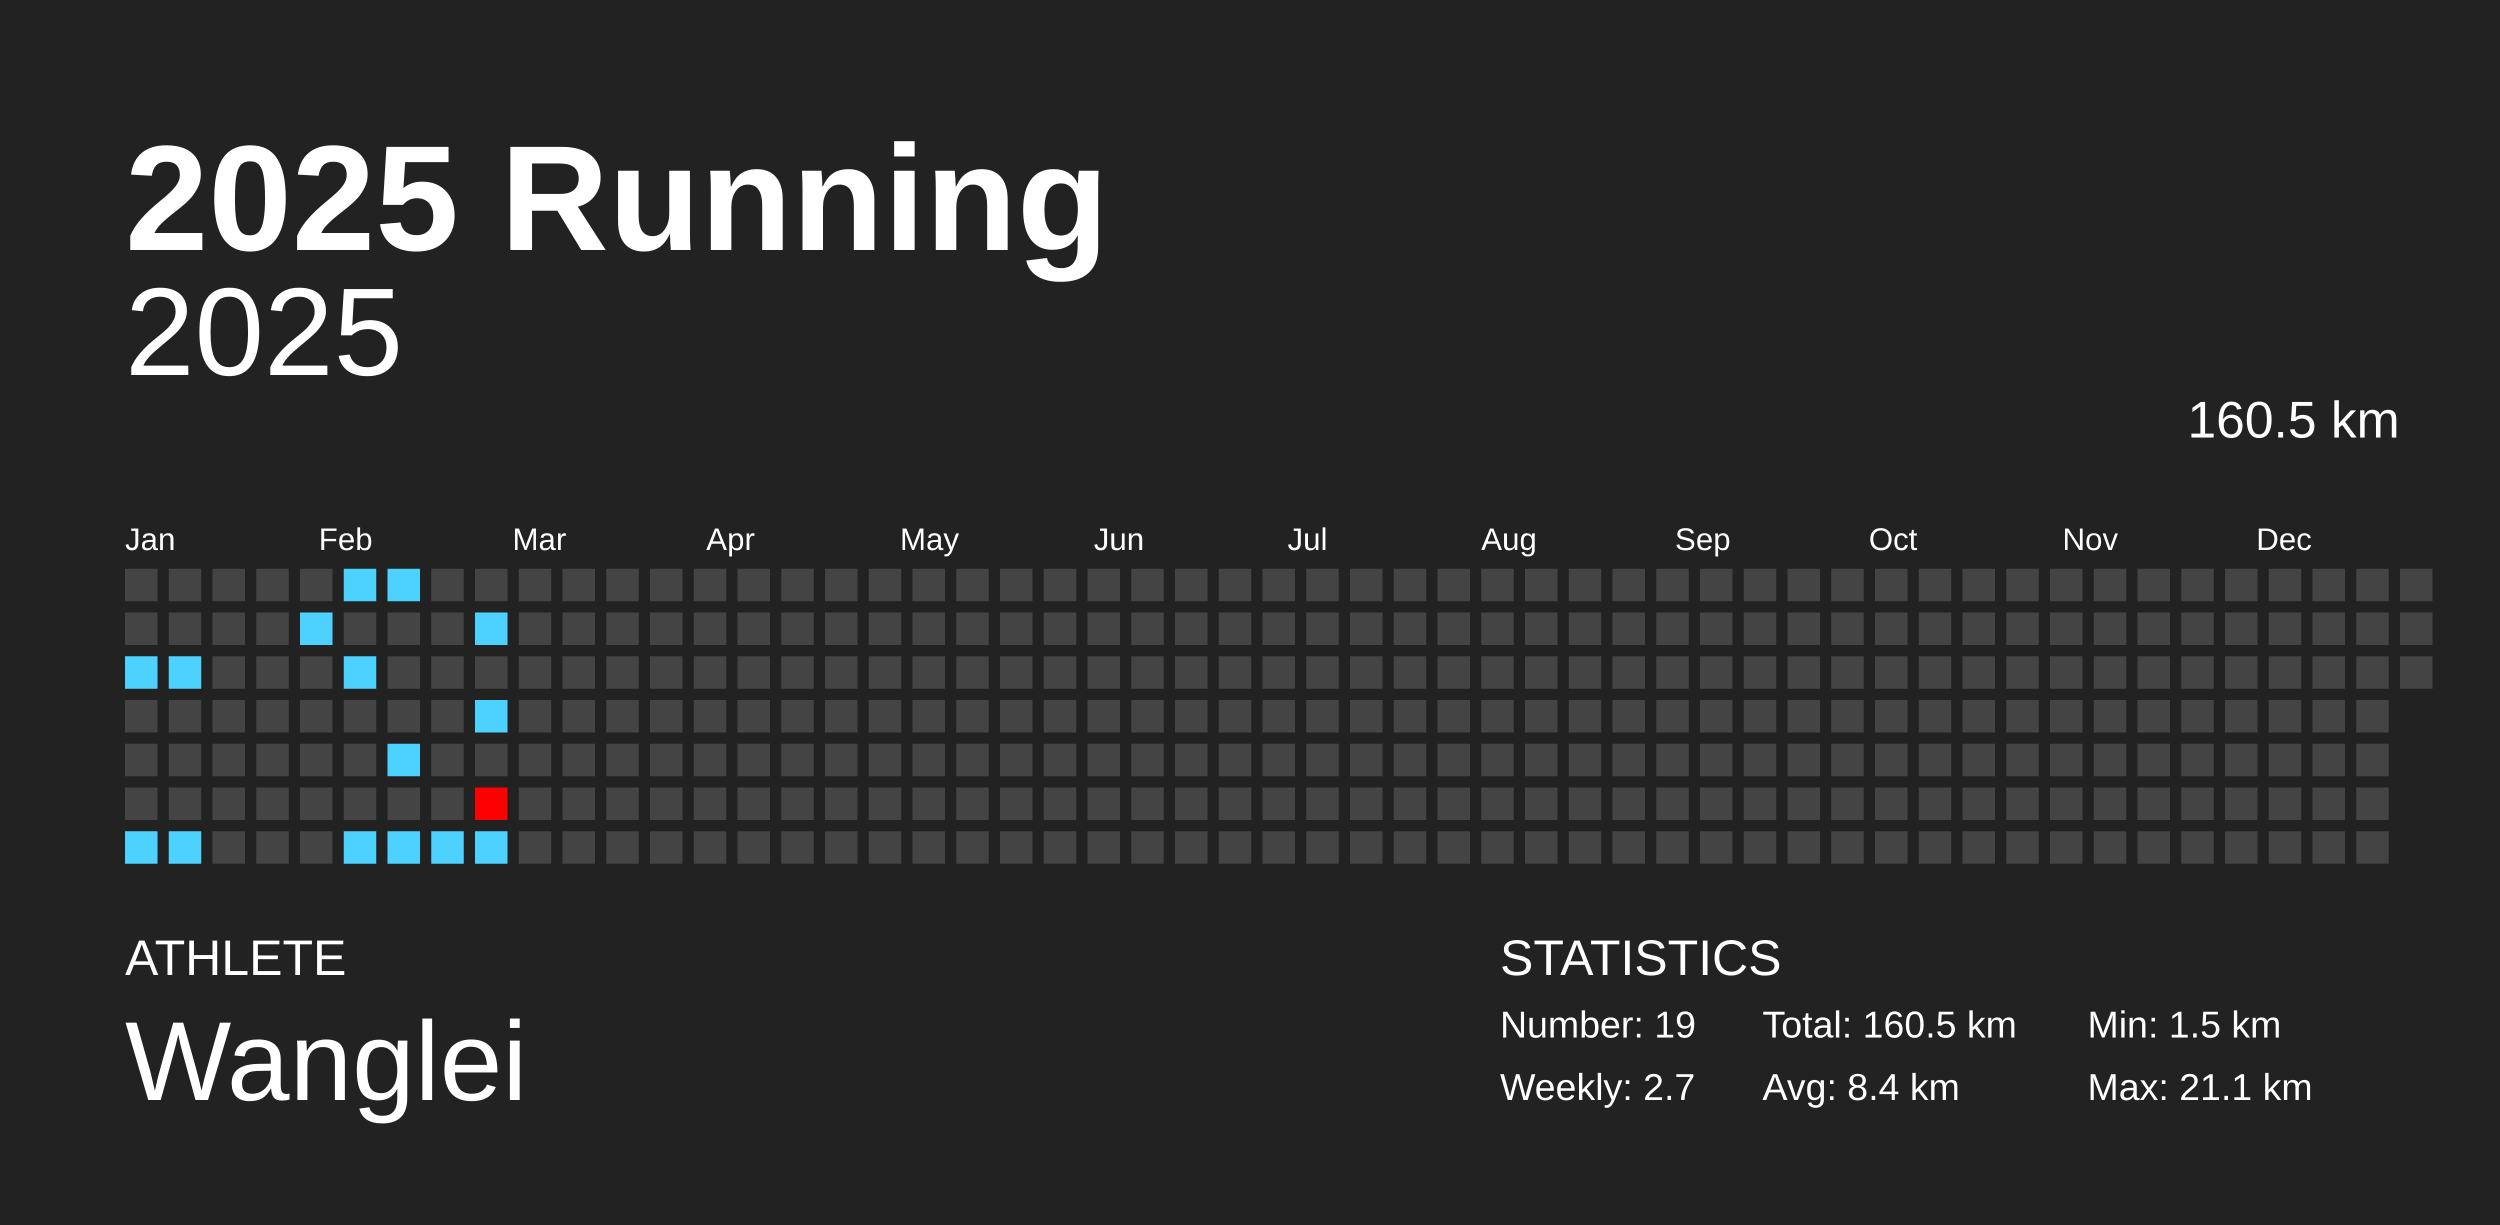
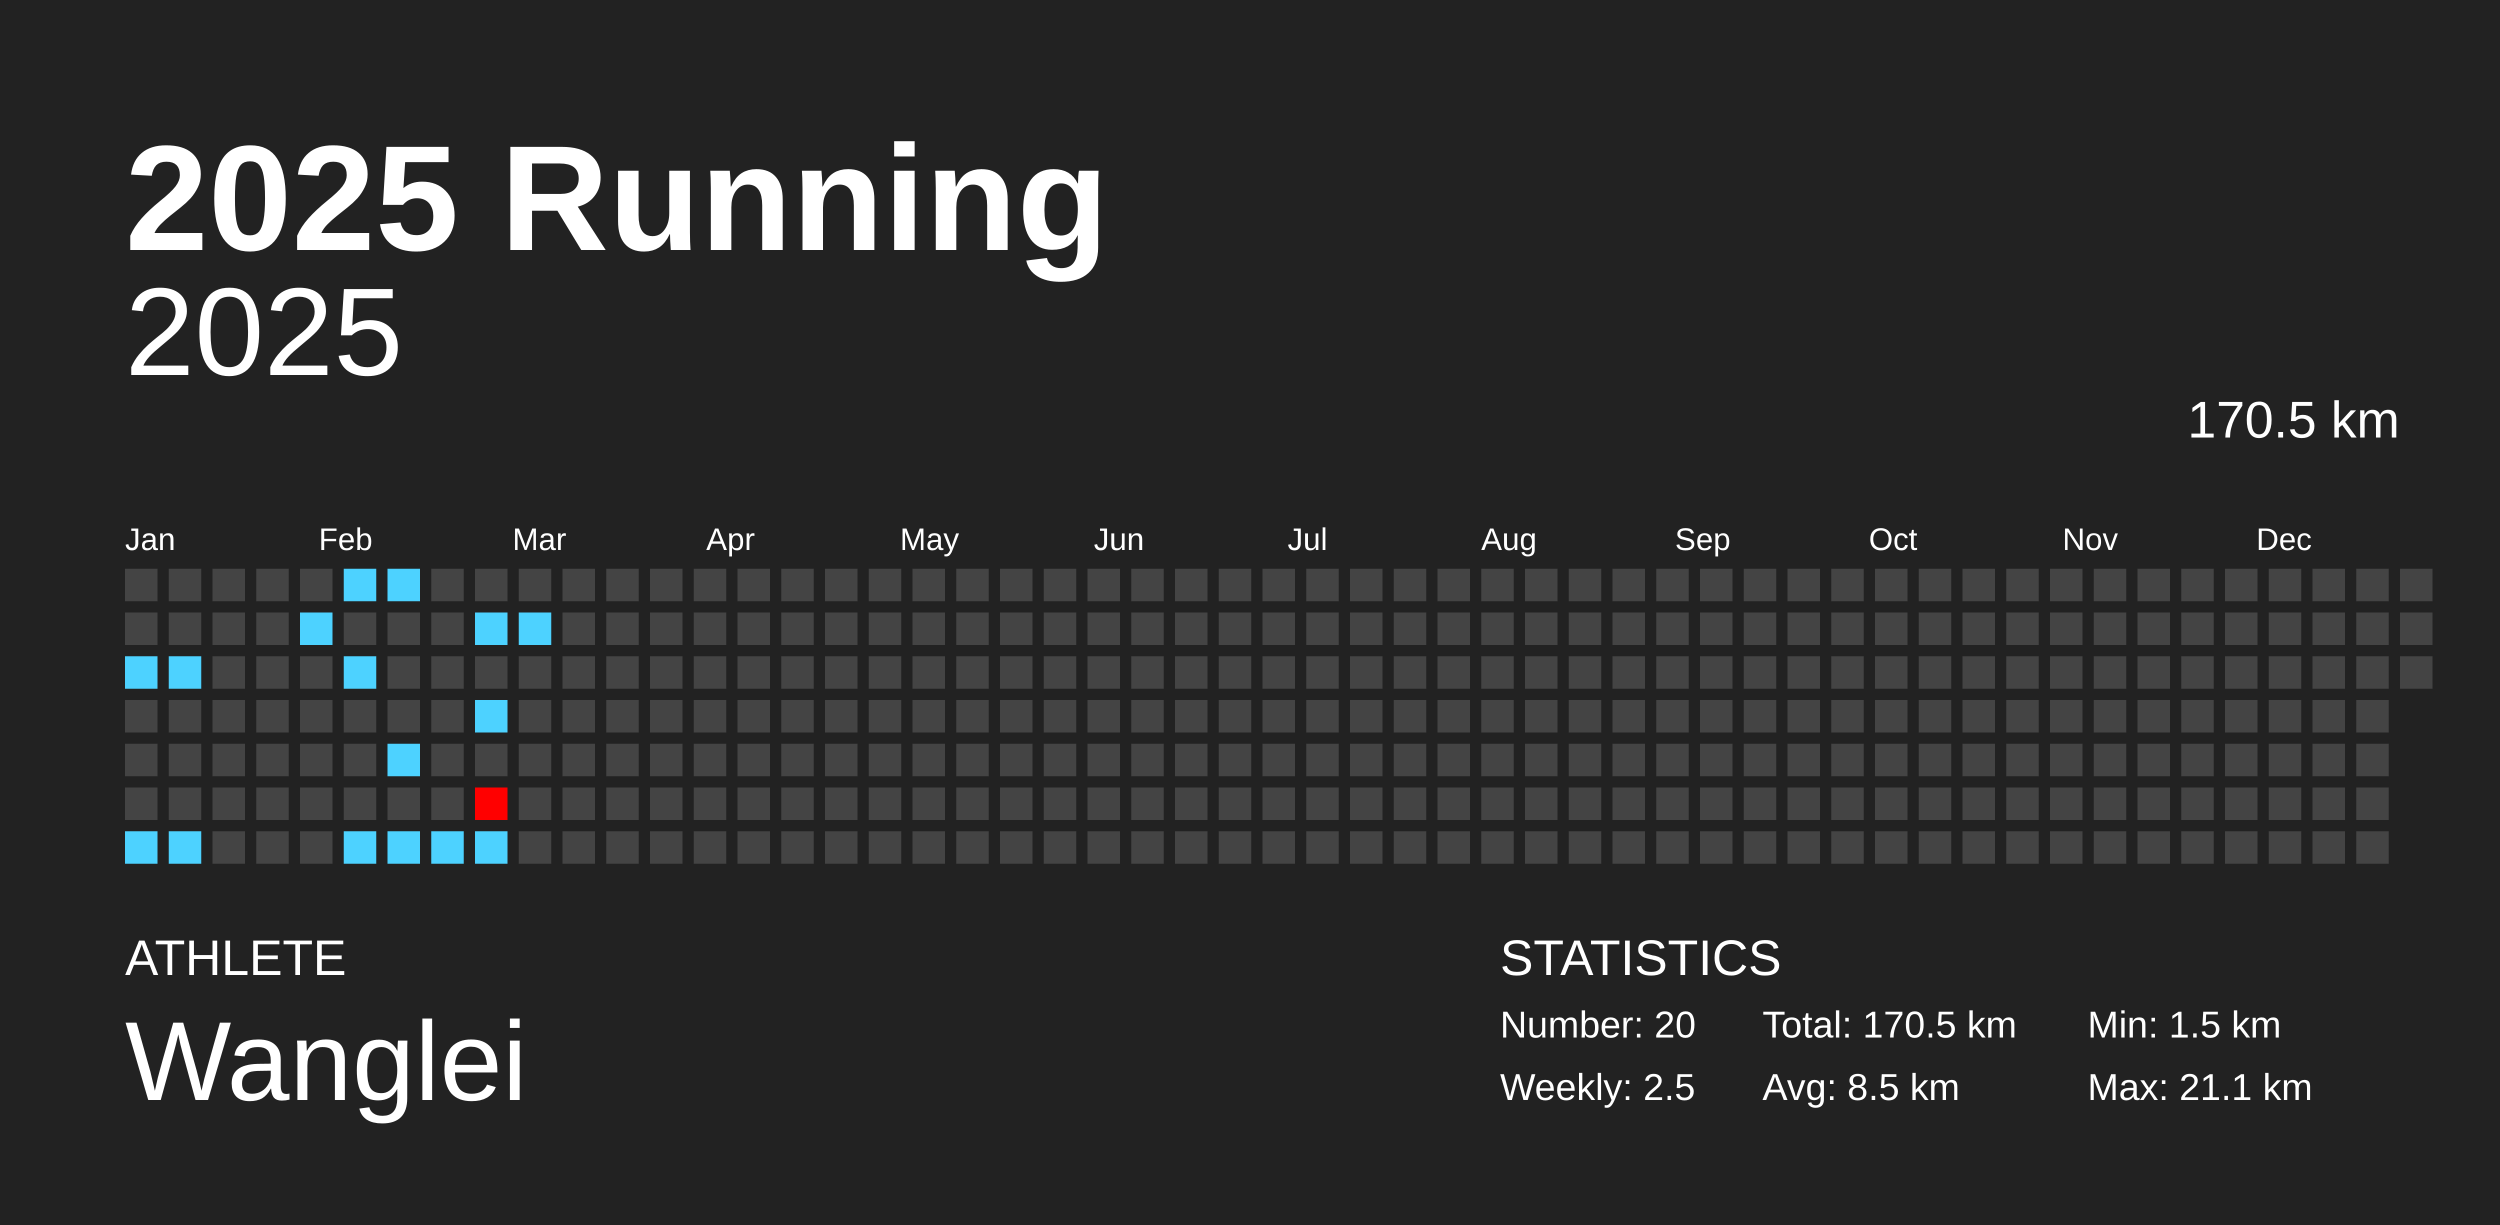
<svg xmlns="http://www.w3.org/2000/svg" baseProfile="full" height="98mm" version="1.1" viewBox="0,0,200,98" width="200mm">
  <defs />
  <rect fill="#222222" height="98" width="200" x="0" y="0" />
  <text fill="#FFFFFF" style="font-size:12px; font-family:Arial; font-weight:bold;" x="10" y="20">2025 Running</text>
  <text fill="#FFFFFF" style="font-size:4px; font-family:Arial" x="10" y="78">ATHLETE</text>
  <text fill="#FFFFFF" style="font-size:9px; font-family:Arial" x="10" y="88">Wanglei</text>
  <text fill="#FFFFFF" style="font-size:4px; font-family:Arial" x="120" y="78">STATISTICS</text>
-   <text fill="#FFFFFF" style="font-size:3px; font-family:Arial" x="120" y="83">Number: 19</text>
-   <text fill="#FFFFFF" style="font-size:3px; font-family:Arial" x="120" y="88">Weekly: 2.7</text>
-   <text fill="#FFFFFF" style="font-size:3px; font-family:Arial" x="141" y="83">Total: 160.5 km</text>
-   <text fill="#FFFFFF" style="font-size:3px; font-family:Arial" x="141" y="88">Avg: 8.4 km</text>
+   <text fill="#FFFFFF" style="font-size:3px; font-family:Arial" x="120" y="83">Number: 20</text>
+   <text fill="#FFFFFF" style="font-size:3px; font-family:Arial" x="120" y="88">Weekly: 2.5</text>
+   <text fill="#FFFFFF" style="font-size:3px; font-family:Arial" x="141" y="83">Total: 170.5 km</text>
+   <text fill="#FFFFFF" style="font-size:3px; font-family:Arial" x="141" y="88">Avg: 8.5 km</text>
  <text fill="#FFFFFF" style="font-size:3px; font-family:Arial" x="167" y="83">Min: 1.5 km</text>
  <text fill="#FFFFFF" style="font-size:3px; font-family:Arial" x="167" y="88">Max: 21.1 km</text>
  <text alignment-baseline="hanging" fill="#FFFFFF" style="font-size:10.0px; font-family:Arial;" x="10" y="30">2025</text>
-   <text alignment-baseline="hanging" fill="#FFFFFF" style="font-size:4.125px; font-family:Arial;" x="175" y="35">160.5 km</text>
+   <text alignment-baseline="hanging" fill="#FFFFFF" style="font-size:4.125px; font-family:Arial;" x="175" y="35">170.5 km</text>
  <text fill="#FFFFFF" style="font-size:2.5px; font-family:Arial" x="10.0" y="44">Jan</text>
  <text fill="#FFFFFF" style="font-size:2.5px; font-family:Arial" x="25.5" y="44">Feb</text>
  <text fill="#FFFFFF" style="font-size:2.5px; font-family:Arial" x="41.0" y="44">Mar</text>
  <text fill="#FFFFFF" style="font-size:2.5px; font-family:Arial" x="56.5" y="44">Apr</text>
  <text fill="#FFFFFF" style="font-size:2.5px; font-family:Arial" x="72.0" y="44">May</text>
  <text fill="#FFFFFF" style="font-size:2.5px; font-family:Arial" x="87.5" y="44">Jun</text>
  <text fill="#FFFFFF" style="font-size:2.5px; font-family:Arial" x="103.0" y="44">Jul</text>
  <text fill="#FFFFFF" style="font-size:2.5px; font-family:Arial" x="118.5" y="44">Aug</text>
  <text fill="#FFFFFF" style="font-size:2.5px; font-family:Arial" x="134.0" y="44">Sep</text>
  <text fill="#FFFFFF" style="font-size:2.5px; font-family:Arial" x="149.5" y="44">Oct</text>
  <text fill="#FFFFFF" style="font-size:2.5px; font-family:Arial" x="165.0" y="44">Nov</text>
  <text fill="#FFFFFF" style="font-size:2.5px; font-family:Arial" x="180.5" y="44">Dec</text>
  <rect fill="#444444" height="2.6" width="2.6" x="10.0" y="45.5" />
  <rect fill="#444444" height="2.6" width="2.6" x="10.0" y="49.0" />
  <rect fill="#4dd2ff" height="2.6" width="2.6" x="10.0" y="52.5" />
  <rect fill="#444444" height="2.6" width="2.6" x="10.0" y="56.0" />
  <rect fill="#444444" height="2.6" width="2.6" x="10.0" y="59.5" />
  <rect fill="#444444" height="2.6" width="2.6" x="10.0" y="63.0" />
  <rect fill="#4dd2ff" height="2.6" width="2.6" x="10.0" y="66.5" />
  <rect fill="#444444" height="2.6" width="2.6" x="13.5" y="45.5" />
  <rect fill="#444444" height="2.6" width="2.6" x="13.5" y="49.0" />
  <rect fill="#4dd2ff" height="2.6" width="2.6" x="13.5" y="52.5" />
  <rect fill="#444444" height="2.6" width="2.6" x="13.5" y="56.0" />
  <rect fill="#444444" height="2.6" width="2.6" x="13.5" y="59.5" />
  <rect fill="#444444" height="2.6" width="2.6" x="13.5" y="63.0" />
  <rect fill="#4dd2ff" height="2.6" width="2.6" x="13.5" y="66.5" />
  <rect fill="#444444" height="2.6" width="2.6" x="17.0" y="45.5" />
  <rect fill="#444444" height="2.6" width="2.6" x="17.0" y="49.0" />
  <rect fill="#444444" height="2.6" width="2.6" x="17.0" y="52.5" />
  <rect fill="#444444" height="2.6" width="2.6" x="17.0" y="56.0" />
  <rect fill="#444444" height="2.6" width="2.6" x="17.0" y="59.5" />
  <rect fill="#444444" height="2.6" width="2.6" x="17.0" y="63.0" />
  <rect fill="#444444" height="2.6" width="2.6" x="17.0" y="66.5" />
  <rect fill="#444444" height="2.6" width="2.6" x="20.5" y="45.5" />
  <rect fill="#444444" height="2.6" width="2.6" x="20.5" y="49.0" />
  <rect fill="#444444" height="2.6" width="2.6" x="20.5" y="52.5" />
  <rect fill="#444444" height="2.6" width="2.6" x="20.5" y="56.0" />
  <rect fill="#444444" height="2.6" width="2.6" x="20.5" y="59.5" />
  <rect fill="#444444" height="2.6" width="2.6" x="20.5" y="63.0" />
  <rect fill="#444444" height="2.6" width="2.6" x="20.5" y="66.5" />
  <rect fill="#444444" height="2.6" width="2.6" x="24.0" y="45.5" />
  <rect fill="#4dd2ff" height="2.6" width="2.6" x="24.0" y="49.0" />
  <rect fill="#444444" height="2.6" width="2.6" x="24.0" y="52.5" />
  <rect fill="#444444" height="2.6" width="2.6" x="24.0" y="56.0" />
  <rect fill="#444444" height="2.6" width="2.6" x="24.0" y="59.5" />
  <rect fill="#444444" height="2.6" width="2.6" x="24.0" y="63.0" />
  <rect fill="#444444" height="2.6" width="2.6" x="24.0" y="66.5" />
  <rect fill="#4dd2ff" height="2.6" width="2.6" x="27.5" y="45.5" />
  <rect fill="#444444" height="2.6" width="2.6" x="27.5" y="49.0" />
  <rect fill="#4dd2ff" height="2.6" width="2.6" x="27.5" y="52.5" />
  <rect fill="#444444" height="2.6" width="2.6" x="27.5" y="56.0" />
  <rect fill="#444444" height="2.6" width="2.6" x="27.5" y="59.5" />
  <rect fill="#444444" height="2.6" width="2.6" x="27.5" y="63.0" />
  <rect fill="#4dd2ff" height="2.6" width="2.6" x="27.5" y="66.5" />
  <rect fill="#4dd2ff" height="2.6" width="2.6" x="31.0" y="45.5" />
  <rect fill="#444444" height="2.6" width="2.6" x="31.0" y="49.0" />
  <rect fill="#444444" height="2.6" width="2.6" x="31.0" y="52.5" />
  <rect fill="#444444" height="2.6" width="2.6" x="31.0" y="56.0" />
  <rect fill="#4dd2ff" height="2.6" width="2.6" x="31.0" y="59.5" />
  <rect fill="#444444" height="2.6" width="2.6" x="31.0" y="63.0" />
  <rect fill="#4dd2ff" height="2.6" width="2.6" x="31.0" y="66.5" />
  <rect fill="#444444" height="2.6" width="2.6" x="34.5" y="45.5" />
  <rect fill="#444444" height="2.6" width="2.6" x="34.5" y="49.0" />
  <rect fill="#444444" height="2.6" width="2.6" x="34.5" y="52.5" />
  <rect fill="#444444" height="2.6" width="2.6" x="34.5" y="56.0" />
  <rect fill="#444444" height="2.6" width="2.6" x="34.5" y="59.5" />
  <rect fill="#444444" height="2.6" width="2.6" x="34.5" y="63.0" />
  <rect fill="#4dd2ff" height="2.6" width="2.6" x="34.5" y="66.5" />
  <rect fill="#444444" height="2.6" width="2.6" x="38.0" y="45.5" />
  <rect fill="#4dd2ff" height="2.6" width="2.6" x="38.0" y="49.0" />
  <rect fill="#444444" height="2.6" width="2.6" x="38.0" y="52.5" />
  <rect fill="#4dd2ff" height="2.6" width="2.6" x="38.0" y="56.0" />
  <rect fill="#444444" height="2.6" width="2.6" x="38.0" y="59.5" />
  <rect fill="#ff0000" height="2.6" width="2.6" x="38.0" y="63.0" />
  <rect fill="#4dd2ff" height="2.6" width="2.6" x="38.0" y="66.5" />
  <rect fill="#444444" height="2.6" width="2.6" x="41.5" y="45.5" />
-   <rect fill="#444444" height="2.6" width="2.6" x="41.5" y="49.0" />
+   <rect fill="#4dd2ff" height="2.6" width="2.6" x="41.5" y="49.0" />
  <rect fill="#444444" height="2.6" width="2.6" x="41.5" y="52.5" />
  <rect fill="#444444" height="2.6" width="2.6" x="41.5" y="56.0" />
  <rect fill="#444444" height="2.6" width="2.6" x="41.5" y="59.5" />
  <rect fill="#444444" height="2.6" width="2.6" x="41.5" y="63.0" />
  <rect fill="#444444" height="2.6" width="2.6" x="41.5" y="66.5" />
  <rect fill="#444444" height="2.6" width="2.6" x="45.0" y="45.5" />
  <rect fill="#444444" height="2.6" width="2.6" x="45.0" y="49.0" />
  <rect fill="#444444" height="2.6" width="2.6" x="45.0" y="52.5" />
  <rect fill="#444444" height="2.6" width="2.6" x="45.0" y="56.0" />
  <rect fill="#444444" height="2.6" width="2.6" x="45.0" y="59.5" />
  <rect fill="#444444" height="2.6" width="2.6" x="45.0" y="63.0" />
  <rect fill="#444444" height="2.6" width="2.6" x="45.0" y="66.5" />
  <rect fill="#444444" height="2.6" width="2.6" x="48.5" y="45.5" />
  <rect fill="#444444" height="2.6" width="2.6" x="48.5" y="49.0" />
  <rect fill="#444444" height="2.6" width="2.6" x="48.5" y="52.5" />
  <rect fill="#444444" height="2.6" width="2.6" x="48.5" y="56.0" />
  <rect fill="#444444" height="2.6" width="2.6" x="48.5" y="59.5" />
  <rect fill="#444444" height="2.6" width="2.6" x="48.5" y="63.0" />
  <rect fill="#444444" height="2.6" width="2.6" x="48.5" y="66.5" />
  <rect fill="#444444" height="2.6" width="2.6" x="52.0" y="45.5" />
  <rect fill="#444444" height="2.6" width="2.6" x="52.0" y="49.0" />
  <rect fill="#444444" height="2.6" width="2.6" x="52.0" y="52.5" />
  <rect fill="#444444" height="2.6" width="2.6" x="52.0" y="56.0" />
  <rect fill="#444444" height="2.6" width="2.6" x="52.0" y="59.5" />
  <rect fill="#444444" height="2.6" width="2.6" x="52.0" y="63.0" />
  <rect fill="#444444" height="2.6" width="2.6" x="52.0" y="66.5" />
  <rect fill="#444444" height="2.6" width="2.6" x="55.5" y="45.5" />
  <rect fill="#444444" height="2.6" width="2.6" x="55.5" y="49.0" />
  <rect fill="#444444" height="2.6" width="2.6" x="55.5" y="52.5" />
  <rect fill="#444444" height="2.6" width="2.6" x="55.5" y="56.0" />
  <rect fill="#444444" height="2.6" width="2.6" x="55.5" y="59.5" />
  <rect fill="#444444" height="2.6" width="2.6" x="55.5" y="63.0" />
  <rect fill="#444444" height="2.6" width="2.6" x="55.5" y="66.5" />
  <rect fill="#444444" height="2.6" width="2.6" x="59.0" y="45.5" />
  <rect fill="#444444" height="2.6" width="2.6" x="59.0" y="49.0" />
  <rect fill="#444444" height="2.6" width="2.6" x="59.0" y="52.5" />
  <rect fill="#444444" height="2.6" width="2.6" x="59.0" y="56.0" />
  <rect fill="#444444" height="2.6" width="2.6" x="59.0" y="59.5" />
  <rect fill="#444444" height="2.6" width="2.6" x="59.0" y="63.0" />
  <rect fill="#444444" height="2.6" width="2.6" x="59.0" y="66.5" />
  <rect fill="#444444" height="2.6" width="2.6" x="62.5" y="45.5" />
  <rect fill="#444444" height="2.6" width="2.6" x="62.5" y="49.0" />
  <rect fill="#444444" height="2.6" width="2.6" x="62.5" y="52.5" />
  <rect fill="#444444" height="2.6" width="2.6" x="62.5" y="56.0" />
  <rect fill="#444444" height="2.6" width="2.6" x="62.5" y="59.5" />
  <rect fill="#444444" height="2.6" width="2.6" x="62.5" y="63.0" />
  <rect fill="#444444" height="2.6" width="2.6" x="62.5" y="66.5" />
  <rect fill="#444444" height="2.6" width="2.6" x="66.0" y="45.5" />
  <rect fill="#444444" height="2.6" width="2.6" x="66.0" y="49.0" />
  <rect fill="#444444" height="2.6" width="2.6" x="66.0" y="52.5" />
  <rect fill="#444444" height="2.6" width="2.6" x="66.0" y="56.0" />
  <rect fill="#444444" height="2.6" width="2.6" x="66.0" y="59.5" />
  <rect fill="#444444" height="2.6" width="2.6" x="66.0" y="63.0" />
  <rect fill="#444444" height="2.6" width="2.6" x="66.0" y="66.5" />
  <rect fill="#444444" height="2.6" width="2.6" x="69.5" y="45.5" />
  <rect fill="#444444" height="2.6" width="2.6" x="69.5" y="49.0" />
  <rect fill="#444444" height="2.6" width="2.6" x="69.5" y="52.5" />
  <rect fill="#444444" height="2.6" width="2.6" x="69.5" y="56.0" />
  <rect fill="#444444" height="2.6" width="2.6" x="69.5" y="59.5" />
  <rect fill="#444444" height="2.6" width="2.6" x="69.5" y="63.0" />
  <rect fill="#444444" height="2.6" width="2.6" x="69.5" y="66.5" />
  <rect fill="#444444" height="2.6" width="2.6" x="73.0" y="45.5" />
  <rect fill="#444444" height="2.6" width="2.6" x="73.0" y="49.0" />
  <rect fill="#444444" height="2.6" width="2.6" x="73.0" y="52.5" />
  <rect fill="#444444" height="2.6" width="2.6" x="73.0" y="56.0" />
  <rect fill="#444444" height="2.6" width="2.6" x="73.0" y="59.5" />
  <rect fill="#444444" height="2.6" width="2.6" x="73.0" y="63.0" />
  <rect fill="#444444" height="2.6" width="2.6" x="73.0" y="66.5" />
  <rect fill="#444444" height="2.6" width="2.6" x="76.5" y="45.5" />
  <rect fill="#444444" height="2.6" width="2.6" x="76.5" y="49.0" />
  <rect fill="#444444" height="2.6" width="2.6" x="76.5" y="52.5" />
  <rect fill="#444444" height="2.6" width="2.6" x="76.5" y="56.0" />
  <rect fill="#444444" height="2.6" width="2.6" x="76.5" y="59.5" />
  <rect fill="#444444" height="2.6" width="2.6" x="76.5" y="63.0" />
  <rect fill="#444444" height="2.6" width="2.6" x="76.5" y="66.5" />
  <rect fill="#444444" height="2.6" width="2.6" x="80.0" y="45.5" />
  <rect fill="#444444" height="2.6" width="2.6" x="80.0" y="49.0" />
  <rect fill="#444444" height="2.6" width="2.6" x="80.0" y="52.5" />
  <rect fill="#444444" height="2.6" width="2.6" x="80.0" y="56.0" />
  <rect fill="#444444" height="2.6" width="2.6" x="80.0" y="59.5" />
  <rect fill="#444444" height="2.6" width="2.6" x="80.0" y="63.0" />
  <rect fill="#444444" height="2.6" width="2.6" x="80.0" y="66.5" />
  <rect fill="#444444" height="2.6" width="2.6" x="83.5" y="45.5" />
  <rect fill="#444444" height="2.6" width="2.6" x="83.5" y="49.0" />
  <rect fill="#444444" height="2.6" width="2.6" x="83.5" y="52.5" />
  <rect fill="#444444" height="2.6" width="2.6" x="83.5" y="56.0" />
  <rect fill="#444444" height="2.6" width="2.6" x="83.5" y="59.5" />
  <rect fill="#444444" height="2.6" width="2.6" x="83.5" y="63.0" />
  <rect fill="#444444" height="2.6" width="2.6" x="83.5" y="66.5" />
  <rect fill="#444444" height="2.6" width="2.6" x="87.0" y="45.5" />
  <rect fill="#444444" height="2.6" width="2.6" x="87.0" y="49.0" />
  <rect fill="#444444" height="2.6" width="2.6" x="87.0" y="52.5" />
  <rect fill="#444444" height="2.6" width="2.6" x="87.0" y="56.0" />
  <rect fill="#444444" height="2.6" width="2.6" x="87.0" y="59.5" />
  <rect fill="#444444" height="2.6" width="2.6" x="87.0" y="63.0" />
  <rect fill="#444444" height="2.6" width="2.6" x="87.0" y="66.5" />
  <rect fill="#444444" height="2.6" width="2.6" x="90.5" y="45.5" />
  <rect fill="#444444" height="2.6" width="2.6" x="90.5" y="49.0" />
  <rect fill="#444444" height="2.6" width="2.6" x="90.5" y="52.5" />
  <rect fill="#444444" height="2.6" width="2.6" x="90.5" y="56.0" />
  <rect fill="#444444" height="2.6" width="2.6" x="90.5" y="59.5" />
  <rect fill="#444444" height="2.6" width="2.6" x="90.5" y="63.0" />
  <rect fill="#444444" height="2.6" width="2.6" x="90.5" y="66.5" />
  <rect fill="#444444" height="2.6" width="2.6" x="94.0" y="45.5" />
  <rect fill="#444444" height="2.6" width="2.6" x="94.0" y="49.0" />
  <rect fill="#444444" height="2.6" width="2.6" x="94.0" y="52.5" />
  <rect fill="#444444" height="2.6" width="2.6" x="94.0" y="56.0" />
  <rect fill="#444444" height="2.6" width="2.6" x="94.0" y="59.5" />
  <rect fill="#444444" height="2.6" width="2.6" x="94.0" y="63.0" />
  <rect fill="#444444" height="2.6" width="2.6" x="94.0" y="66.5" />
  <rect fill="#444444" height="2.6" width="2.6" x="97.5" y="45.5" />
  <rect fill="#444444" height="2.6" width="2.6" x="97.5" y="49.0" />
  <rect fill="#444444" height="2.6" width="2.6" x="97.5" y="52.5" />
  <rect fill="#444444" height="2.6" width="2.6" x="97.5" y="56.0" />
  <rect fill="#444444" height="2.6" width="2.6" x="97.5" y="59.5" />
  <rect fill="#444444" height="2.6" width="2.6" x="97.5" y="63.0" />
  <rect fill="#444444" height="2.6" width="2.6" x="97.5" y="66.5" />
  <rect fill="#444444" height="2.6" width="2.6" x="101.0" y="45.5" />
  <rect fill="#444444" height="2.6" width="2.6" x="101.0" y="49.0" />
  <rect fill="#444444" height="2.6" width="2.6" x="101.0" y="52.5" />
  <rect fill="#444444" height="2.6" width="2.6" x="101.0" y="56.0" />
  <rect fill="#444444" height="2.6" width="2.6" x="101.0" y="59.5" />
  <rect fill="#444444" height="2.6" width="2.6" x="101.0" y="63.0" />
  <rect fill="#444444" height="2.6" width="2.6" x="101.0" y="66.5" />
  <rect fill="#444444" height="2.6" width="2.6" x="104.5" y="45.5" />
  <rect fill="#444444" height="2.6" width="2.6" x="104.5" y="49.0" />
  <rect fill="#444444" height="2.6" width="2.6" x="104.5" y="52.5" />
  <rect fill="#444444" height="2.6" width="2.6" x="104.5" y="56.0" />
  <rect fill="#444444" height="2.6" width="2.6" x="104.5" y="59.5" />
  <rect fill="#444444" height="2.6" width="2.6" x="104.5" y="63.0" />
  <rect fill="#444444" height="2.6" width="2.6" x="104.5" y="66.5" />
  <rect fill="#444444" height="2.6" width="2.6" x="108.0" y="45.5" />
  <rect fill="#444444" height="2.6" width="2.6" x="108.0" y="49.0" />
  <rect fill="#444444" height="2.6" width="2.6" x="108.0" y="52.5" />
  <rect fill="#444444" height="2.6" width="2.6" x="108.0" y="56.0" />
  <rect fill="#444444" height="2.6" width="2.6" x="108.0" y="59.5" />
  <rect fill="#444444" height="2.6" width="2.6" x="108.0" y="63.0" />
  <rect fill="#444444" height="2.6" width="2.6" x="108.0" y="66.5" />
  <rect fill="#444444" height="2.6" width="2.6" x="111.5" y="45.5" />
  <rect fill="#444444" height="2.6" width="2.6" x="111.5" y="49.0" />
  <rect fill="#444444" height="2.6" width="2.6" x="111.5" y="52.5" />
  <rect fill="#444444" height="2.6" width="2.6" x="111.5" y="56.0" />
  <rect fill="#444444" height="2.6" width="2.6" x="111.5" y="59.5" />
  <rect fill="#444444" height="2.6" width="2.6" x="111.5" y="63.0" />
  <rect fill="#444444" height="2.6" width="2.6" x="111.5" y="66.5" />
  <rect fill="#444444" height="2.6" width="2.6" x="115.0" y="45.5" />
  <rect fill="#444444" height="2.6" width="2.6" x="115.0" y="49.0" />
  <rect fill="#444444" height="2.6" width="2.6" x="115.0" y="52.5" />
  <rect fill="#444444" height="2.6" width="2.6" x="115.0" y="56.0" />
  <rect fill="#444444" height="2.6" width="2.6" x="115.0" y="59.5" />
  <rect fill="#444444" height="2.6" width="2.6" x="115.0" y="63.0" />
  <rect fill="#444444" height="2.6" width="2.6" x="115.0" y="66.5" />
  <rect fill="#444444" height="2.6" width="2.6" x="118.5" y="45.5" />
  <rect fill="#444444" height="2.6" width="2.6" x="118.5" y="49.0" />
  <rect fill="#444444" height="2.6" width="2.6" x="118.5" y="52.5" />
  <rect fill="#444444" height="2.6" width="2.6" x="118.5" y="56.0" />
  <rect fill="#444444" height="2.6" width="2.6" x="118.5" y="59.5" />
  <rect fill="#444444" height="2.6" width="2.6" x="118.5" y="63.0" />
  <rect fill="#444444" height="2.6" width="2.6" x="118.5" y="66.5" />
  <rect fill="#444444" height="2.6" width="2.6" x="122.0" y="45.5" />
  <rect fill="#444444" height="2.6" width="2.6" x="122.0" y="49.0" />
  <rect fill="#444444" height="2.6" width="2.6" x="122.0" y="52.5" />
  <rect fill="#444444" height="2.6" width="2.6" x="122.0" y="56.0" />
  <rect fill="#444444" height="2.6" width="2.6" x="122.0" y="59.5" />
  <rect fill="#444444" height="2.6" width="2.6" x="122.0" y="63.0" />
  <rect fill="#444444" height="2.6" width="2.6" x="122.0" y="66.5" />
  <rect fill="#444444" height="2.6" width="2.6" x="125.5" y="45.5" />
  <rect fill="#444444" height="2.6" width="2.6" x="125.5" y="49.0" />
  <rect fill="#444444" height="2.6" width="2.6" x="125.5" y="52.5" />
  <rect fill="#444444" height="2.6" width="2.6" x="125.5" y="56.0" />
  <rect fill="#444444" height="2.6" width="2.6" x="125.5" y="59.5" />
  <rect fill="#444444" height="2.6" width="2.6" x="125.5" y="63.0" />
  <rect fill="#444444" height="2.6" width="2.6" x="125.5" y="66.5" />
  <rect fill="#444444" height="2.6" width="2.6" x="129.0" y="45.5" />
  <rect fill="#444444" height="2.6" width="2.6" x="129.0" y="49.0" />
  <rect fill="#444444" height="2.6" width="2.6" x="129.0" y="52.5" />
  <rect fill="#444444" height="2.6" width="2.6" x="129.0" y="56.0" />
  <rect fill="#444444" height="2.6" width="2.6" x="129.0" y="59.5" />
  <rect fill="#444444" height="2.6" width="2.6" x="129.0" y="63.0" />
  <rect fill="#444444" height="2.6" width="2.6" x="129.0" y="66.5" />
  <rect fill="#444444" height="2.6" width="2.6" x="132.5" y="45.5" />
  <rect fill="#444444" height="2.6" width="2.6" x="132.5" y="49.0" />
  <rect fill="#444444" height="2.6" width="2.6" x="132.5" y="52.5" />
  <rect fill="#444444" height="2.6" width="2.6" x="132.5" y="56.0" />
  <rect fill="#444444" height="2.6" width="2.6" x="132.5" y="59.5" />
  <rect fill="#444444" height="2.6" width="2.6" x="132.5" y="63.0" />
  <rect fill="#444444" height="2.6" width="2.6" x="132.5" y="66.5" />
  <rect fill="#444444" height="2.6" width="2.6" x="136.0" y="45.5" />
  <rect fill="#444444" height="2.6" width="2.6" x="136.0" y="49.0" />
  <rect fill="#444444" height="2.6" width="2.6" x="136.0" y="52.5" />
  <rect fill="#444444" height="2.6" width="2.6" x="136.0" y="56.0" />
  <rect fill="#444444" height="2.6" width="2.6" x="136.0" y="59.5" />
  <rect fill="#444444" height="2.6" width="2.6" x="136.0" y="63.0" />
  <rect fill="#444444" height="2.6" width="2.6" x="136.0" y="66.5" />
  <rect fill="#444444" height="2.6" width="2.6" x="139.5" y="45.5" />
  <rect fill="#444444" height="2.6" width="2.6" x="139.5" y="49.0" />
  <rect fill="#444444" height="2.6" width="2.6" x="139.5" y="52.5" />
  <rect fill="#444444" height="2.6" width="2.6" x="139.5" y="56.0" />
  <rect fill="#444444" height="2.6" width="2.6" x="139.5" y="59.5" />
  <rect fill="#444444" height="2.6" width="2.6" x="139.5" y="63.0" />
  <rect fill="#444444" height="2.6" width="2.6" x="139.5" y="66.5" />
  <rect fill="#444444" height="2.6" width="2.6" x="143.0" y="45.5" />
  <rect fill="#444444" height="2.6" width="2.6" x="143.0" y="49.0" />
  <rect fill="#444444" height="2.6" width="2.6" x="143.0" y="52.5" />
  <rect fill="#444444" height="2.6" width="2.6" x="143.0" y="56.0" />
  <rect fill="#444444" height="2.6" width="2.6" x="143.0" y="59.5" />
  <rect fill="#444444" height="2.6" width="2.6" x="143.0" y="63.0" />
  <rect fill="#444444" height="2.6" width="2.6" x="143.0" y="66.5" />
  <rect fill="#444444" height="2.6" width="2.6" x="146.5" y="45.5" />
  <rect fill="#444444" height="2.6" width="2.6" x="146.5" y="49.0" />
  <rect fill="#444444" height="2.6" width="2.6" x="146.5" y="52.5" />
  <rect fill="#444444" height="2.6" width="2.6" x="146.5" y="56.0" />
  <rect fill="#444444" height="2.6" width="2.6" x="146.5" y="59.5" />
  <rect fill="#444444" height="2.6" width="2.6" x="146.5" y="63.0" />
  <rect fill="#444444" height="2.6" width="2.6" x="146.5" y="66.5" />
  <rect fill="#444444" height="2.6" width="2.6" x="150.0" y="45.5" />
  <rect fill="#444444" height="2.6" width="2.6" x="150.0" y="49.0" />
  <rect fill="#444444" height="2.6" width="2.6" x="150.0" y="52.5" />
  <rect fill="#444444" height="2.6" width="2.6" x="150.0" y="56.0" />
  <rect fill="#444444" height="2.6" width="2.6" x="150.0" y="59.5" />
  <rect fill="#444444" height="2.6" width="2.6" x="150.0" y="63.0" />
  <rect fill="#444444" height="2.6" width="2.6" x="150.0" y="66.5" />
  <rect fill="#444444" height="2.6" width="2.6" x="153.5" y="45.5" />
  <rect fill="#444444" height="2.6" width="2.6" x="153.5" y="49.0" />
  <rect fill="#444444" height="2.6" width="2.6" x="153.5" y="52.5" />
  <rect fill="#444444" height="2.6" width="2.6" x="153.5" y="56.0" />
  <rect fill="#444444" height="2.6" width="2.6" x="153.5" y="59.5" />
  <rect fill="#444444" height="2.6" width="2.6" x="153.5" y="63.0" />
  <rect fill="#444444" height="2.6" width="2.6" x="153.5" y="66.5" />
  <rect fill="#444444" height="2.6" width="2.6" x="157.0" y="45.5" />
  <rect fill="#444444" height="2.6" width="2.6" x="157.0" y="49.0" />
  <rect fill="#444444" height="2.6" width="2.6" x="157.0" y="52.5" />
  <rect fill="#444444" height="2.6" width="2.6" x="157.0" y="56.0" />
  <rect fill="#444444" height="2.6" width="2.6" x="157.0" y="59.5" />
  <rect fill="#444444" height="2.6" width="2.6" x="157.0" y="63.0" />
  <rect fill="#444444" height="2.6" width="2.6" x="157.0" y="66.5" />
  <rect fill="#444444" height="2.6" width="2.6" x="160.5" y="45.5" />
  <rect fill="#444444" height="2.6" width="2.6" x="160.5" y="49.0" />
  <rect fill="#444444" height="2.6" width="2.6" x="160.5" y="52.5" />
  <rect fill="#444444" height="2.6" width="2.6" x="160.5" y="56.0" />
  <rect fill="#444444" height="2.6" width="2.6" x="160.5" y="59.5" />
  <rect fill="#444444" height="2.6" width="2.6" x="160.5" y="63.0" />
  <rect fill="#444444" height="2.6" width="2.6" x="160.5" y="66.5" />
  <rect fill="#444444" height="2.6" width="2.6" x="164.0" y="45.5" />
  <rect fill="#444444" height="2.6" width="2.6" x="164.0" y="49.0" />
  <rect fill="#444444" height="2.6" width="2.6" x="164.0" y="52.5" />
  <rect fill="#444444" height="2.6" width="2.6" x="164.0" y="56.0" />
  <rect fill="#444444" height="2.6" width="2.6" x="164.0" y="59.5" />
  <rect fill="#444444" height="2.6" width="2.6" x="164.0" y="63.0" />
  <rect fill="#444444" height="2.6" width="2.6" x="164.0" y="66.5" />
  <rect fill="#444444" height="2.6" width="2.6" x="167.5" y="45.5" />
  <rect fill="#444444" height="2.6" width="2.6" x="167.5" y="49.0" />
  <rect fill="#444444" height="2.6" width="2.6" x="167.5" y="52.5" />
  <rect fill="#444444" height="2.6" width="2.6" x="167.5" y="56.0" />
  <rect fill="#444444" height="2.6" width="2.6" x="167.5" y="59.5" />
  <rect fill="#444444" height="2.6" width="2.6" x="167.5" y="63.0" />
  <rect fill="#444444" height="2.6" width="2.6" x="167.5" y="66.5" />
  <rect fill="#444444" height="2.6" width="2.6" x="171.0" y="45.5" />
  <rect fill="#444444" height="2.6" width="2.6" x="171.0" y="49.0" />
  <rect fill="#444444" height="2.6" width="2.6" x="171.0" y="52.5" />
  <rect fill="#444444" height="2.6" width="2.6" x="171.0" y="56.0" />
  <rect fill="#444444" height="2.6" width="2.6" x="171.0" y="59.5" />
  <rect fill="#444444" height="2.6" width="2.6" x="171.0" y="63.0" />
  <rect fill="#444444" height="2.6" width="2.6" x="171.0" y="66.5" />
  <rect fill="#444444" height="2.6" width="2.6" x="174.5" y="45.5" />
  <rect fill="#444444" height="2.6" width="2.6" x="174.5" y="49.0" />
  <rect fill="#444444" height="2.6" width="2.6" x="174.5" y="52.5" />
  <rect fill="#444444" height="2.6" width="2.6" x="174.5" y="56.0" />
  <rect fill="#444444" height="2.6" width="2.6" x="174.5" y="59.5" />
  <rect fill="#444444" height="2.6" width="2.6" x="174.5" y="63.0" />
  <rect fill="#444444" height="2.6" width="2.6" x="174.5" y="66.5" />
  <rect fill="#444444" height="2.6" width="2.6" x="178.0" y="45.5" />
  <rect fill="#444444" height="2.6" width="2.6" x="178.0" y="49.0" />
  <rect fill="#444444" height="2.6" width="2.6" x="178.0" y="52.5" />
  <rect fill="#444444" height="2.6" width="2.6" x="178.0" y="56.0" />
  <rect fill="#444444" height="2.6" width="2.6" x="178.0" y="59.5" />
  <rect fill="#444444" height="2.6" width="2.6" x="178.0" y="63.0" />
  <rect fill="#444444" height="2.6" width="2.6" x="178.0" y="66.5" />
  <rect fill="#444444" height="2.6" width="2.6" x="181.5" y="45.5" />
  <rect fill="#444444" height="2.6" width="2.6" x="181.5" y="49.0" />
  <rect fill="#444444" height="2.6" width="2.6" x="181.5" y="52.5" />
  <rect fill="#444444" height="2.6" width="2.6" x="181.5" y="56.0" />
  <rect fill="#444444" height="2.6" width="2.6" x="181.5" y="59.5" />
  <rect fill="#444444" height="2.6" width="2.6" x="181.5" y="63.0" />
  <rect fill="#444444" height="2.6" width="2.6" x="181.5" y="66.5" />
  <rect fill="#444444" height="2.6" width="2.6" x="185.0" y="45.5" />
  <rect fill="#444444" height="2.6" width="2.6" x="185.0" y="49.0" />
  <rect fill="#444444" height="2.6" width="2.6" x="185.0" y="52.5" />
  <rect fill="#444444" height="2.6" width="2.6" x="185.0" y="56.0" />
  <rect fill="#444444" height="2.6" width="2.6" x="185.0" y="59.5" />
  <rect fill="#444444" height="2.6" width="2.6" x="185.0" y="63.0" />
  <rect fill="#444444" height="2.6" width="2.6" x="185.0" y="66.5" />
  <rect fill="#444444" height="2.6" width="2.6" x="188.5" y="45.5" />
  <rect fill="#444444" height="2.6" width="2.6" x="188.5" y="49.0" />
  <rect fill="#444444" height="2.6" width="2.6" x="188.5" y="52.5" />
  <rect fill="#444444" height="2.6" width="2.6" x="188.5" y="56.0" />
  <rect fill="#444444" height="2.6" width="2.6" x="188.5" y="59.5" />
  <rect fill="#444444" height="2.6" width="2.6" x="188.5" y="63.0" />
  <rect fill="#444444" height="2.6" width="2.6" x="188.5" y="66.5" />
  <rect fill="#444444" height="2.6" width="2.6" x="192.0" y="45.5" />
  <rect fill="#444444" height="2.6" width="2.6" x="192.0" y="49.0" />
  <rect fill="#444444" height="2.6" width="2.6" x="192.0" y="52.5" />
</svg>
